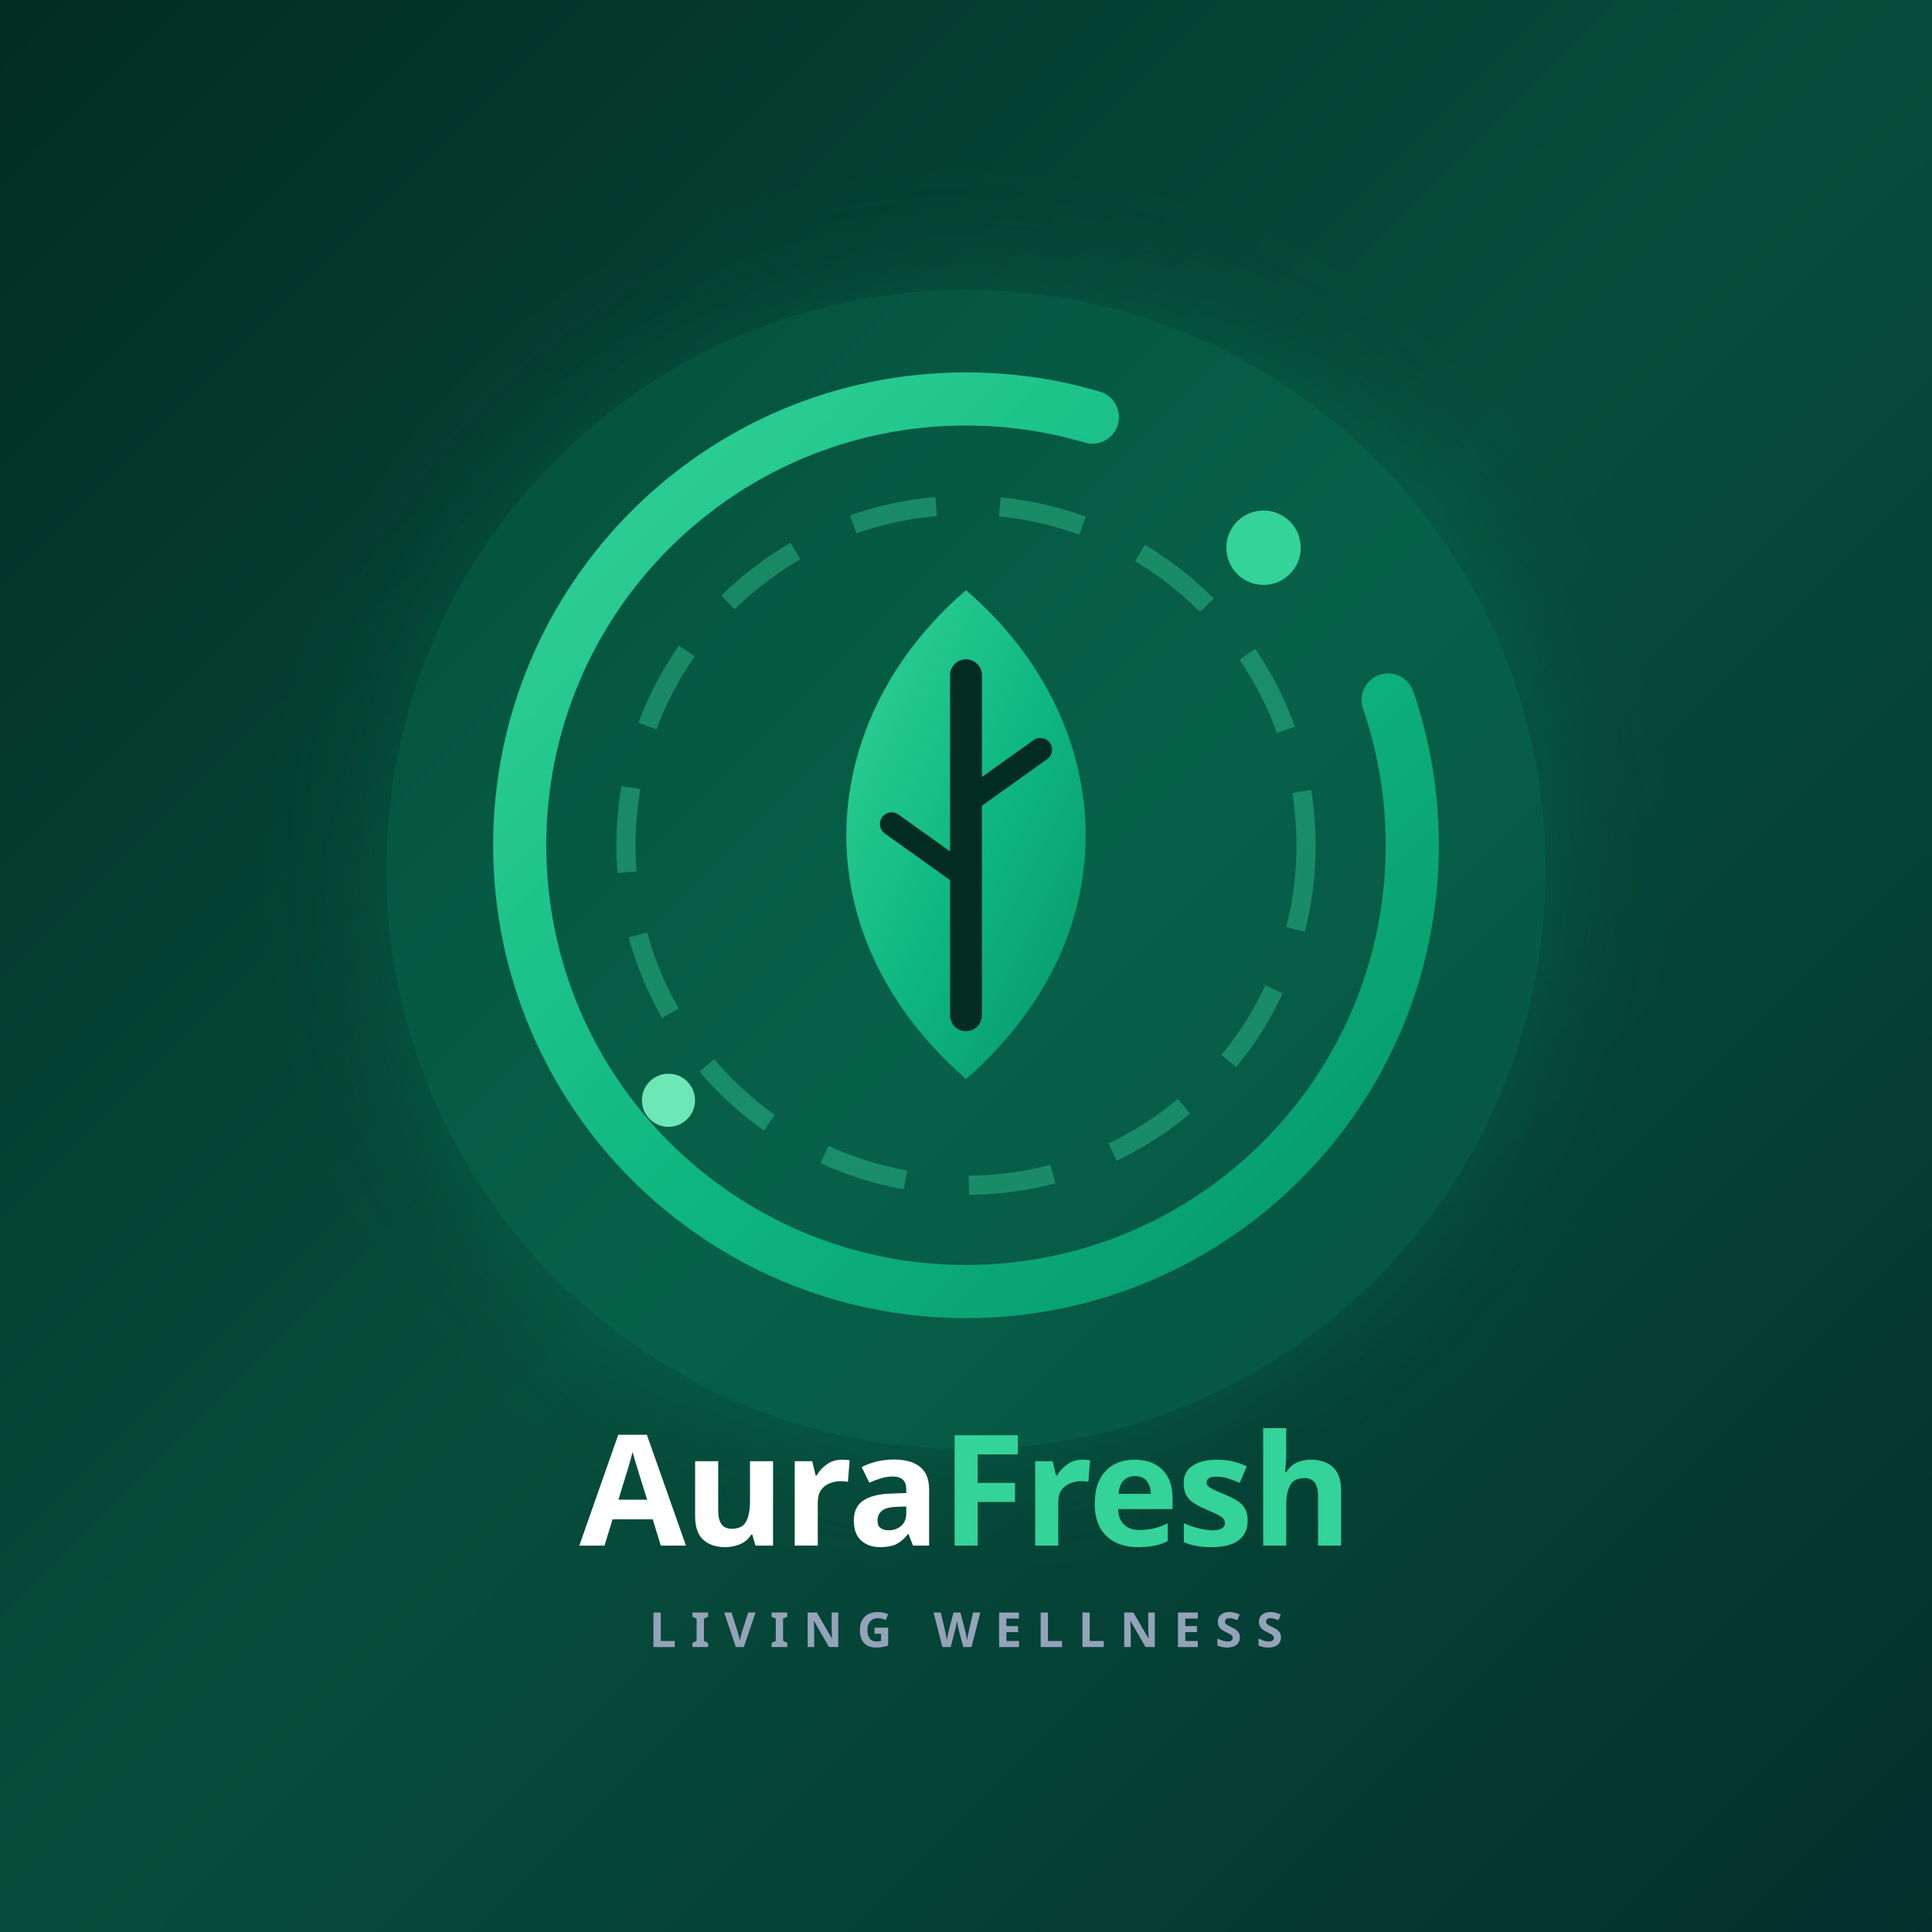
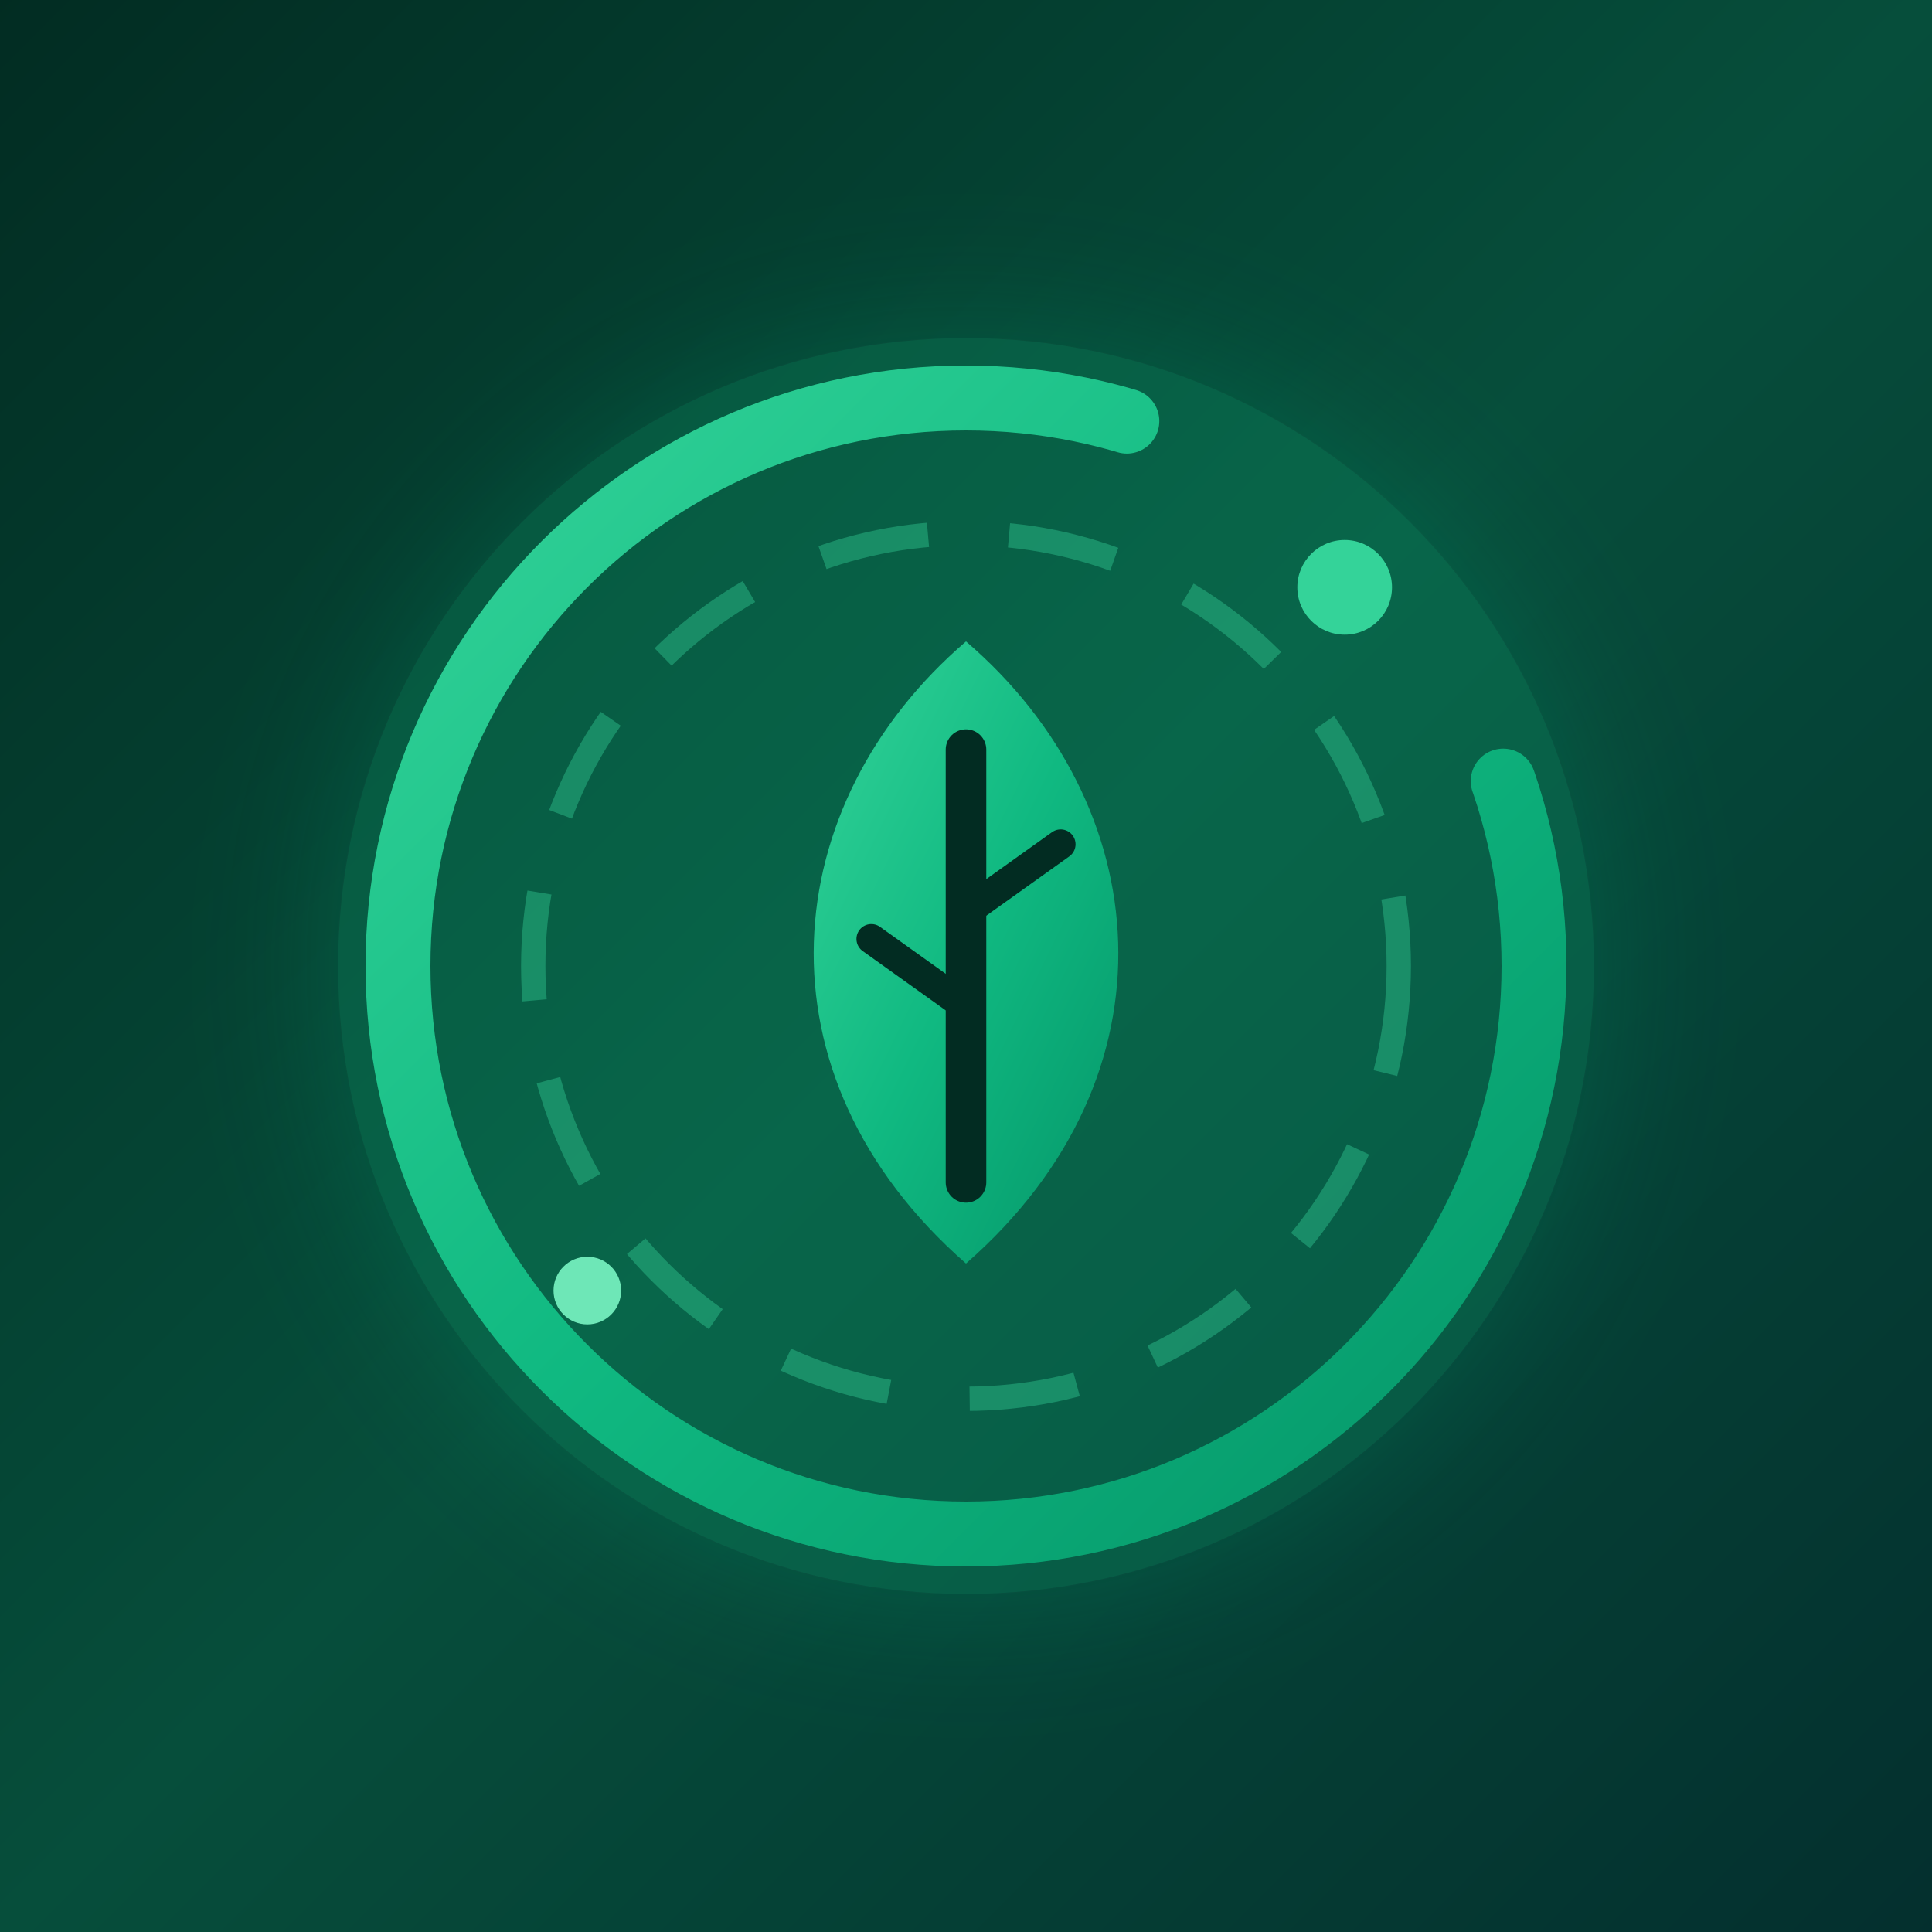
<svg xmlns="http://www.w3.org/2000/svg" viewBox="0 0 800 800" width="100%" height="100%">
  <defs>
    <linearGradient id="bgGrad" x1="0%" y1="0%" x2="100%" y2="100%">
      <stop offset="0%" stop-color="#022c22" />
      <stop offset="50%" stop-color="#064e3b" />
      <stop offset="100%" stop-color="#042f2e" />
    </linearGradient>
    <linearGradient id="avatarShieldGrad" x1="0%" y1="0%" x2="100%" y2="100%">
      <stop offset="0%" stop-color="#34d399" />
      <stop offset="50%" stop-color="#10b981" />
      <stop offset="100%" stop-color="#059669" />
    </linearGradient>
    <filter id="auraGlow" x="-20%" y="-20%" width="140%" height="140%">
-       <feGaussianBlur stdDeviation="25" result="blur" />
+       <feGaussianBlur stdDeviation="30" result="blur" />
      <feComposite in="SourceGraphic" in2="blur" operator="over" />
    </filter>
  </defs>
  <rect width="800" height="800" fill="url(#bgGrad)" />
-   <circle cx="400" cy="360" r="240" fill="#10b981" opacity="0.18" filter="url(#auraGlow)" />
-   <g transform="translate(400, 350) scale(4.4)">
-     <circle cx="0" cy="0" r="42" fill="none" stroke="url(#avatarShieldGrad)" stroke-width="5" stroke-dasharray="210 40" stroke-linecap="round" />
+   <circle cx="400" cy="400" r="260" fill="#10b981" opacity="0.22" filter="url(#auraGlow)" />
+   <g transform="translate(400, 400) scale(5.6)">
+     <circle cx="0" cy="0" r="42" fill="none" stroke="url(#avatarShieldGrad)" stroke-width="4.8" stroke-dasharray="210 40" stroke-linecap="round" />
    <circle cx="0" cy="0" r="32" fill="none" stroke="#34d399" stroke-width="1.8" opacity="0.4" stroke-dasharray="8 6" />
    <path d="M 0 -24 C 14 -12, 16 8, 0 22 C -16 8, -14 -12, 0 -24 Z" fill="url(#avatarShieldGrad)" />
    <path d="M 0 -16 L 0 16" stroke="#022c22" stroke-width="3" stroke-linecap="round" />
    <path d="M 0 -4 L 7 -9" stroke="#022c22" stroke-width="2.2" stroke-linecap="round" />
    <path d="M 0 3 L -7 -2" stroke="#022c22" stroke-width="2.2" stroke-linecap="round" />
    <circle cx="28" cy="-28" r="3.5" fill="#34d399" />
    <circle cx="-28" cy="24" r="2.5" fill="#6ee7b7" />
  </g>
-   <text x="400" y="640" text-anchor="middle" font-family="'Plus Jakarta Sans', system-ui, sans-serif" font-weight="900" font-size="64" fill="#ffffff" letter-spacing="-1">
-     Aura<tspan fill="#34d399">Fresh</tspan>
-   </text>
-   <text x="400" y="682" text-anchor="middle" font-family="'Plus Jakarta Sans', system-ui, sans-serif" font-weight="700" font-size="20" fill="#94a3b8" letter-spacing="6">
-     LIVING WELLNESS
-   </text>
</svg>
